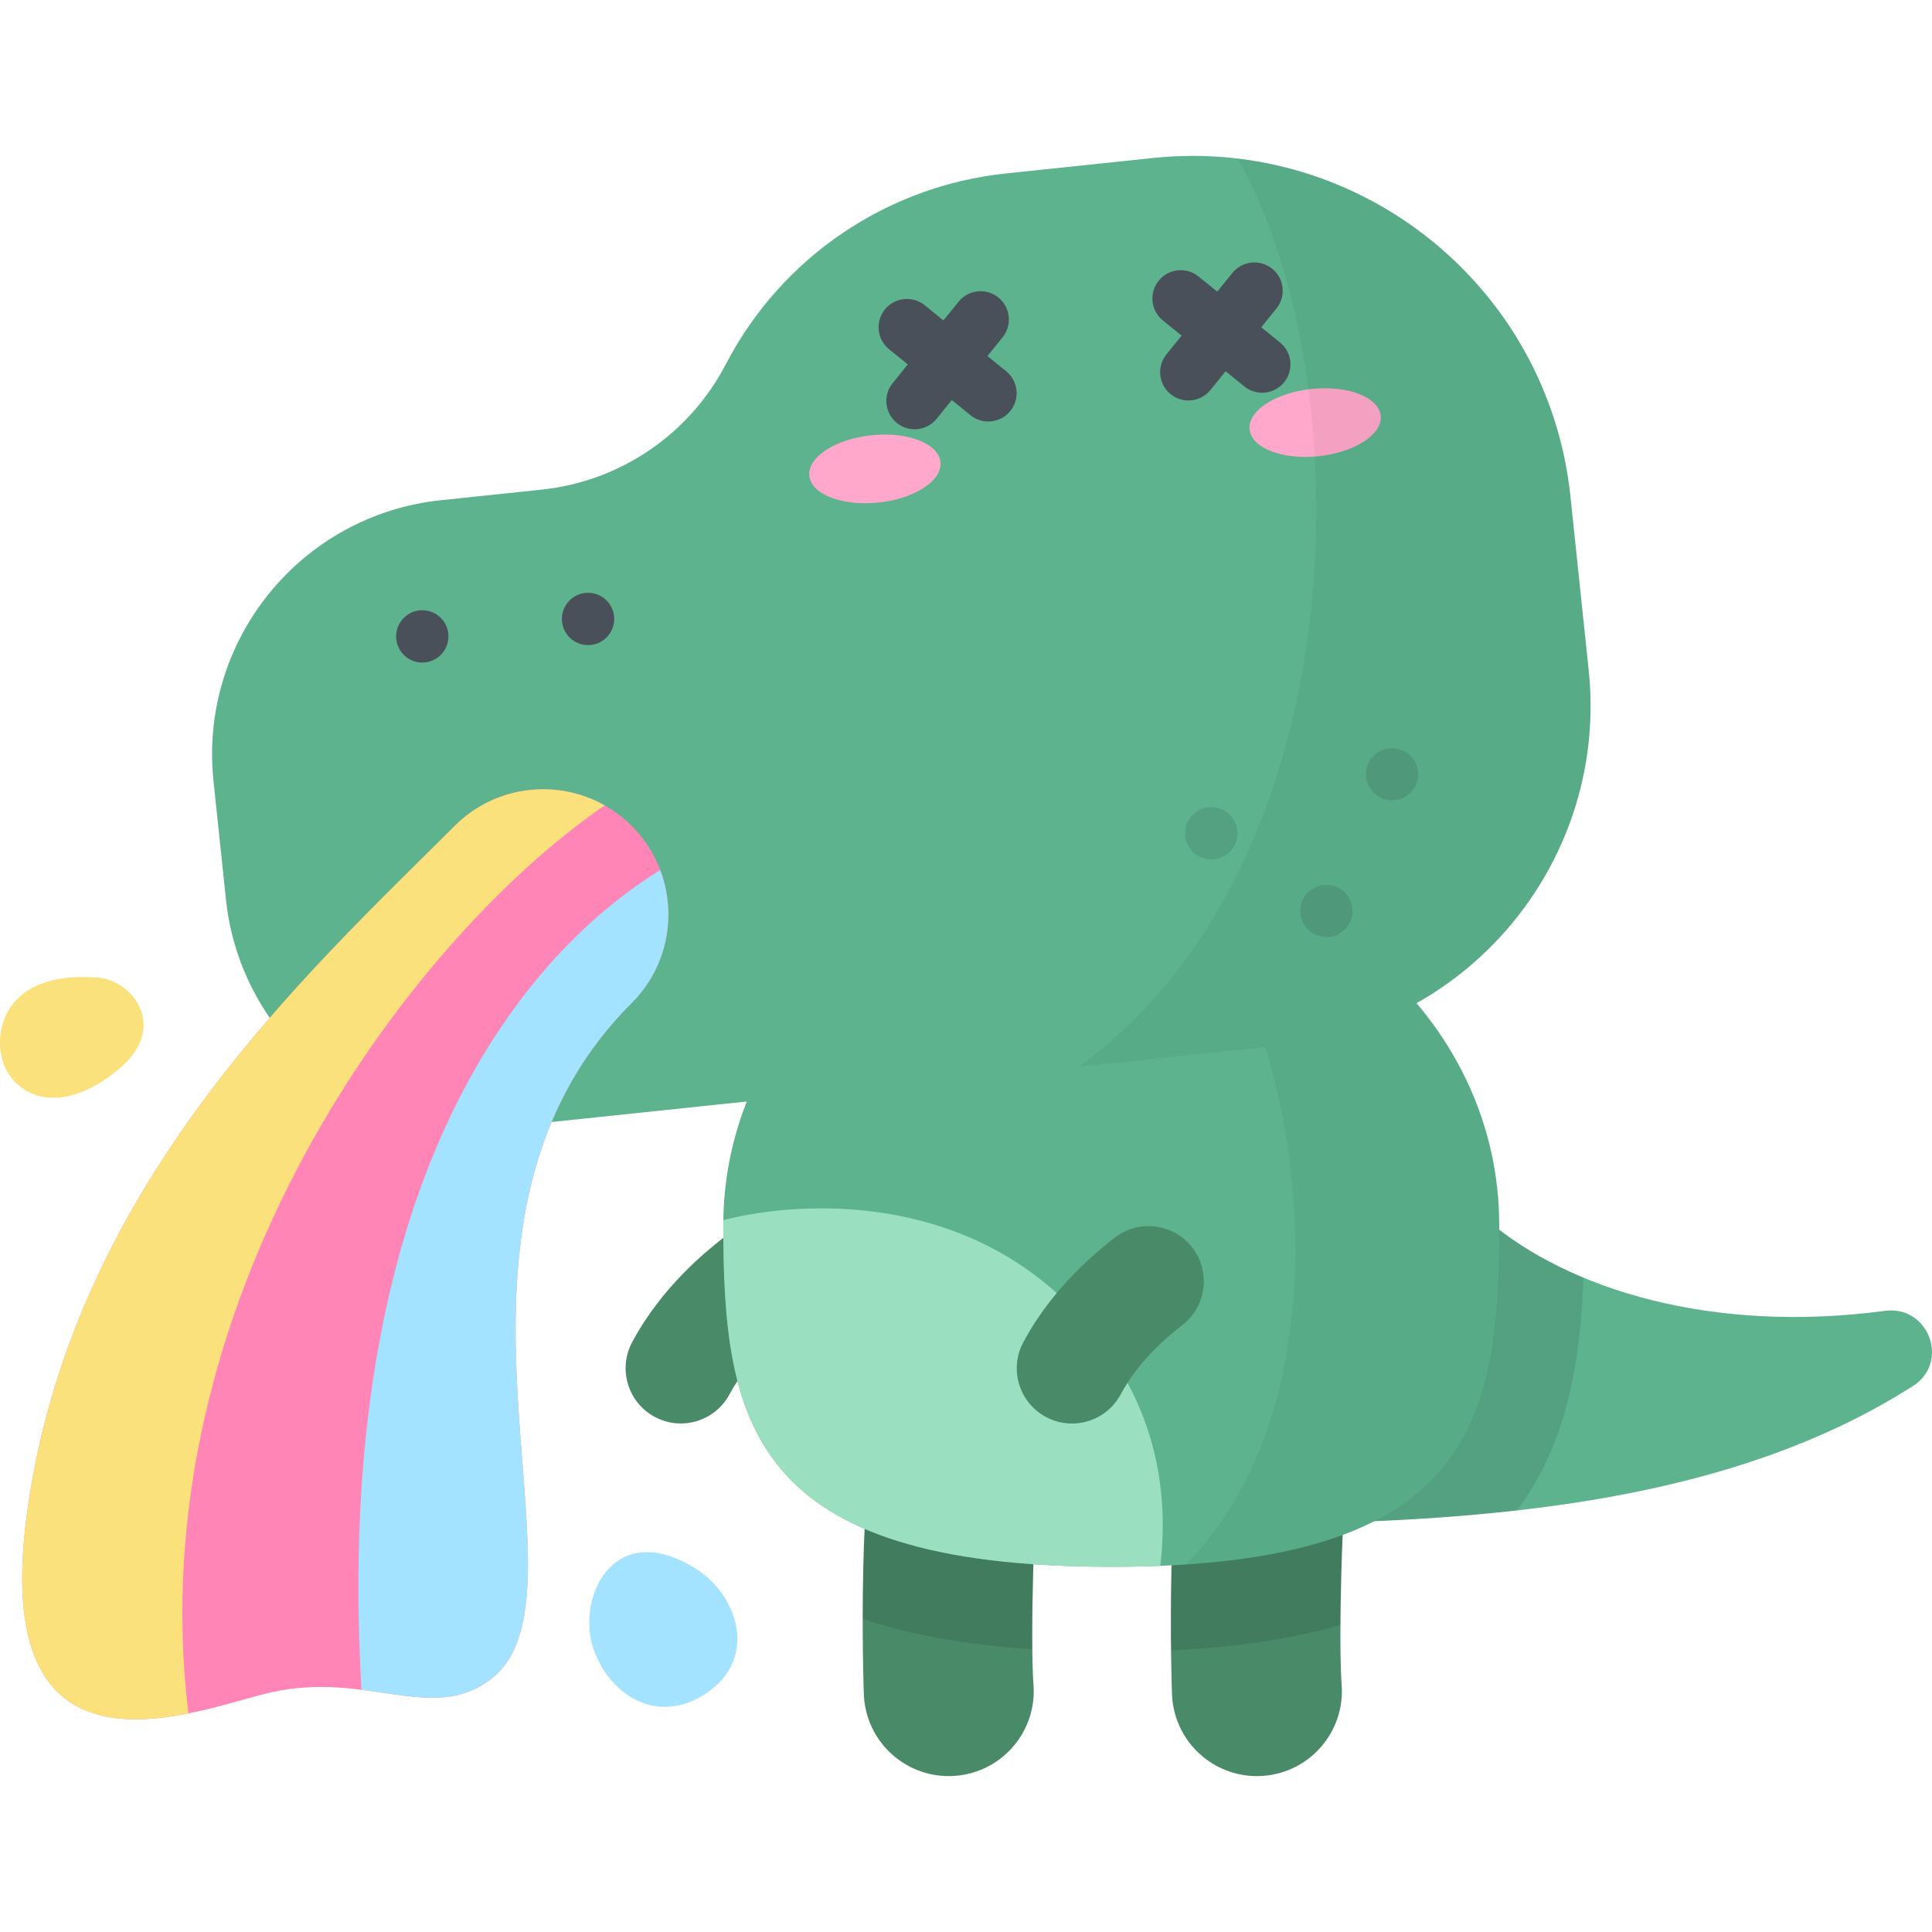
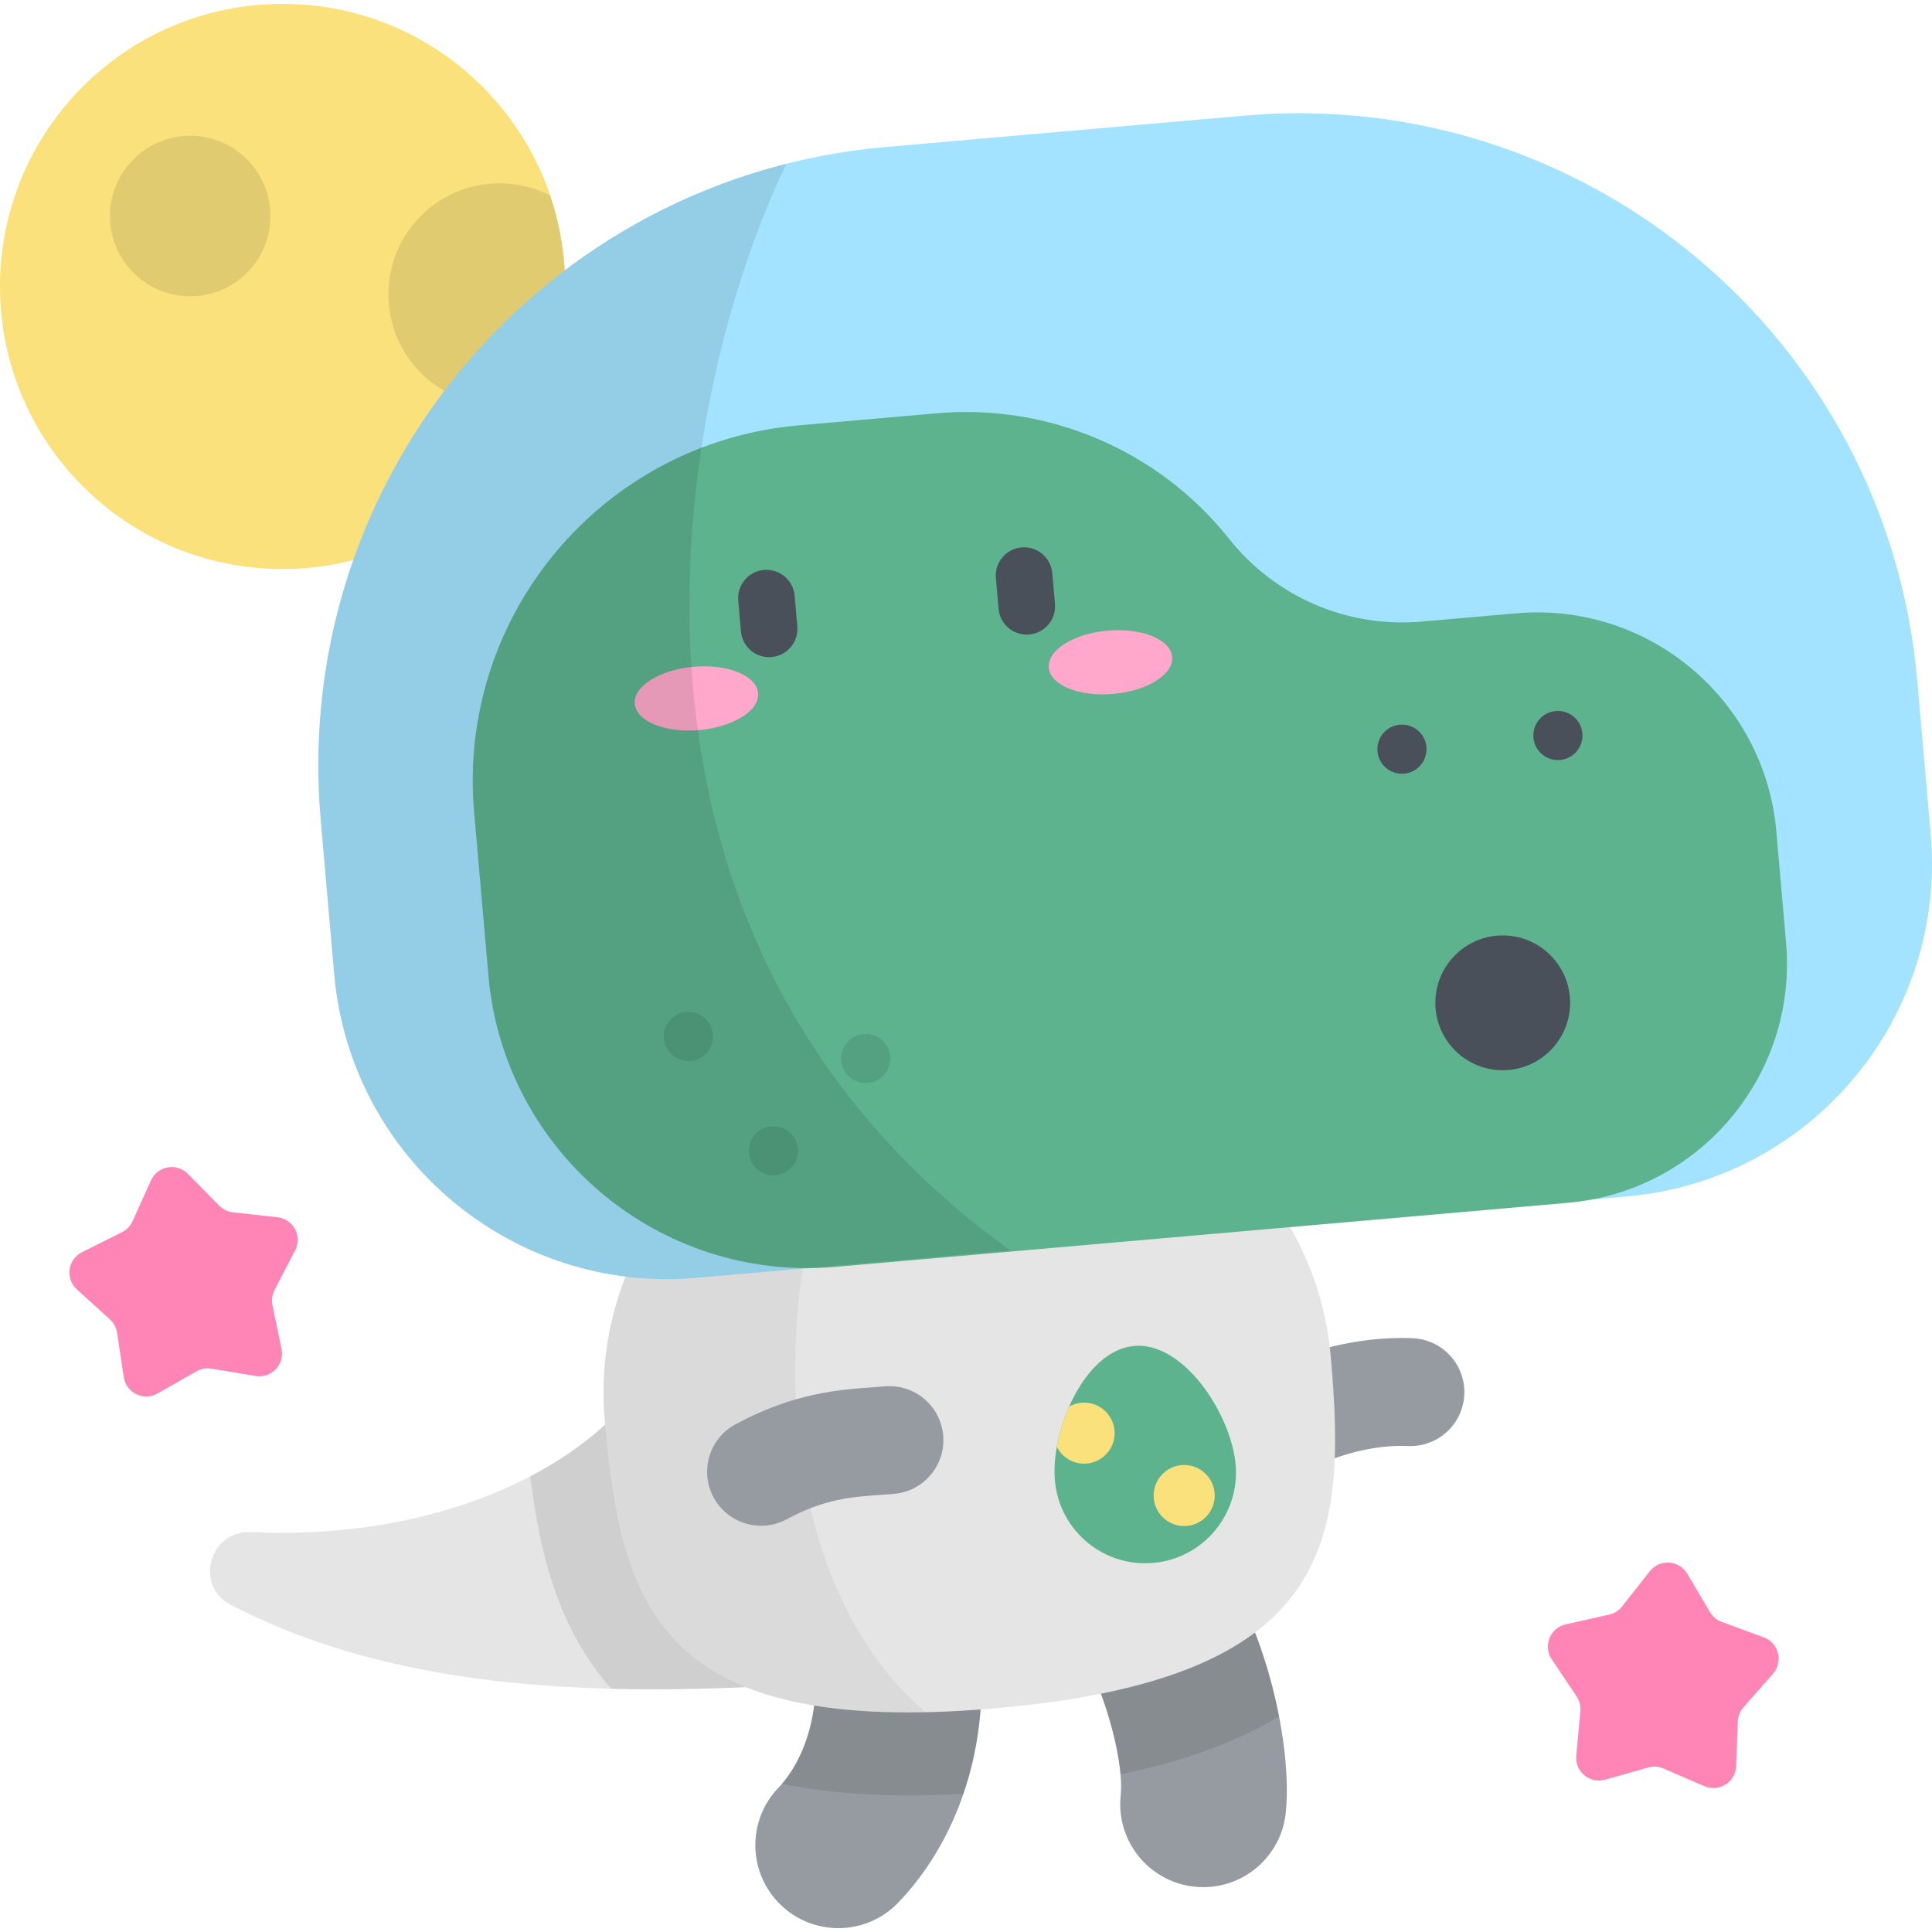
- <svg xmlns="http://www.w3.org/2000/svg" version="1.1" id="Capa_1" x="0px" y="0px" viewBox="0 0 512.001 512.001" style="enable-background:new 0 0 512.001 512.001;" xml:space="preserve">
-   <path style="fill:#498A68;" d="M180.421,377.234c5.228,0,10.286-2.808,12.922-7.741c5.023-9.397,13.077-15.775,16.109-18.176  l0.365-0.289c6.329-5.029,7.382-14.236,2.353-20.566c-5.029-6.329-14.236-7.384-20.566-2.354l-0.325,0.258  c-3.923,3.106-15.86,12.559-23.753,27.328c-3.811,7.13-1.12,15.998,6.009,19.809C175.731,376.677,178.093,377.234,180.421,377.234z" />
-   <path style="fill:#5CB38E;" d="M302.496,404.054c68.306,0,146.915,0,204.462-36.741c9.847-6.287,4.152-21.471-7.428-19.925  c-45.572,6.084-83.852-5.517-105.68-24.308L302.496,404.054z" />
-   <path style="opacity:0.1;enable-background:new    ;" d="M419.616,338.582c-0.761,21.814-4.11,43.589-17.556,61.694  c-33.299,3.778-67.562,3.778-99.563,3.778l91.354-80.974C400.846,329.104,409.54,334.382,419.616,338.582z" />
+ <svg xmlns="http://www.w3.org/2000/svg" version="1.1" id="Capa_1" x="0px" y="0px" viewBox="0 0 512 512" style="enable-background:new 0 0 512 512;" xml:space="preserve">
+   <circle style="fill:#FAE17C;" cx="74.889" cy="75.911" r="74.889" />
+   <g style="opacity:0.1;">
+     <circle cx="50.41" cy="57.25" r="21.269" />
+     <path d="M102.925,78.018c0,16.261,13.182,29.442,29.442,29.442c4.078,0,7.962-0.83,11.493-2.329   c3.809-8.979,5.917-18.854,5.917-29.221c0-8.432-1.414-16.529-3.984-24.093c-4.027-2.068-8.589-3.243-13.427-3.243   C116.107,48.576,102.925,61.757,102.925,78.018z" />
+   </g>
+   <path style="fill:#959BA0;" d="M345.451,388.547c-5.766,0-11.198-3.514-13.367-9.225c-2.803-7.381,0.909-15.638,8.29-18.441  l0.364-0.138c4.417-1.686,17.859-6.819,33.689-6.094c7.887,0.36,13.989,7.046,13.628,14.934c-0.36,7.888-7.065,13.989-14.934,13.629  c-9.878-0.443-18.822,2.96-22.187,4.244l-0.409,0.156C348.853,388.246,347.138,388.547,345.451,388.547z" />
+   <path style="fill:#E5E5E5;" d="M255.481,442.923c-63.919,5.592-137.477,12.028-194.335-17.641c-9.73-5.077-5.643-19.752,5.32-19.254  c43.143,1.962,78.013-12.027,96.901-31.398L255.481,442.923z" />
+   <path style="opacity:0.1;enable-background:new    ;" d="M140.525,391.245c2.498,20.35,7.414,40.452,21.479,56.293  c31.469,0.809,63.531-1.995,93.477-4.615l-92.114-68.293C157.313,380.839,149.61,386.49,140.525,391.245z" />
  <g>
-     <path style="fill:#498A68;" d="M310.646,449.89c-0.277-3.604-1.721-61.222,4.349-76.122c4.693-11.518,17.834-17.051,29.352-12.359   c11.046,4.5,16.588,16.773,12.882,27.931c-1.614,8.311-2.542,45.844-1.677,57.099c0.953,12.4-8.327,23.225-20.727,24.179   c-0.587,0.045-1.171,0.067-1.751,0.067C321.422,470.684,311.555,461.703,310.646,449.89z M356.706,390.759   c0.003-0.009,0.007-0.017,0.01-0.026C356.712,390.742,356.709,390.751,356.706,390.759z" />
-     <path style="fill:#498A68;" d="M228.978,449.892c-0.277-3.604-1.724-61.222,4.35-76.127c4.695-11.518,17.84-17.049,29.353-12.355   c11.046,4.502,16.587,16.775,12.88,27.932c-1.615,8.315-2.543,45.843-1.677,57.094c0.954,12.4-8.325,23.226-20.724,24.18   c-0.588,0.046-1.173,0.068-1.753,0.068C239.755,470.684,229.887,461.704,228.978,449.892z M275.036,390.762   c0.003-0.008,0.007-0.017,0.01-0.025C275.043,390.745,275.04,390.754,275.036,390.762z" />
+     <path style="fill:#959BA0;" d="M222.165,510.978c-5.472,0-10.951-2.029-15.214-6.114c-8.771-8.404-9.068-22.327-0.664-31.098   c5.027-5.247,8.497-13.339,9.52-22.201c1.029-8.916-0.788-15.122-1.83-16.729c-6.602-10.197-3.687-23.815,6.51-30.416   c10.194-6.601,23.814-3.688,30.415,6.509c14.594,22.541,12.905,66.39-12.854,93.271   C233.729,508.709,227.952,510.978,222.165,510.978z" />
+     <path style="fill:#959BA0;" d="M318.896,500.117c-0.754,0-1.513-0.039-2.28-0.117c-12.083-1.245-20.87-12.049-19.625-24.132   c1.089-10.576-5.885-31.859-10.257-36.974c-9.289-7.245-11.241-20.604-4.279-30.226c7.12-9.841,20.871-12.047,30.712-4.927   c19.151,13.856,29.769,55.393,27.581,76.633C339.582,491.69,330.029,500.116,318.896,500.117z M287.369,439.37   c0.003,0.003,0.007,0.006,0.012,0.009C287.376,439.376,287.373,439.374,287.369,439.37z" />
  </g>
-   <path style="opacity:0.1;enable-background:new    ;" d="M228.63,429.022c0.018-19.141,0.843-45.798,4.698-55.257  c4.695-11.518,17.84-17.049,29.353-12.355c11.046,4.502,16.587,16.775,12.88,27.932c-1.295,6.668-2.147,32.109-1.988,47.734  C256.188,435.934,241.291,433.277,228.63,429.022z" />
-   <path style="opacity:0.1;enable-background:new    ;" d="M344.347,361.409c11.046,4.5,16.588,16.773,12.882,27.931  c-1.128,5.808-1.92,25.883-2,41.293c-12.776,3.695-27.669,5.911-44.888,6.731c-0.208-18.715,0.2-52.659,4.654-63.595  C319.688,362.25,332.829,356.717,344.347,361.409z" />
-   <path style="fill:#5CB38E;" d="M191.683,324.602c0,52.572,7.141,90.612,102.812,90.612s102.812-38.04,102.812-90.612  s-46.03-95.19-102.812-95.19S191.683,272.03,191.683,324.602z" />
-   <path style="fill:#9BDFC1;" d="M191.683,324.602c0-0.419,0.011-0.835,0.017-1.253c21.414-5.496,63.89-7.094,93.447,24.318  c21.539,22.891,24.656,47.592,22.346,67.293c-4.141,0.168-8.469,0.254-12.998,0.254  C198.824,415.214,191.683,377.174,191.683,324.602z" />
-   <path style="opacity:0.05;enable-background:new    ;" d="M314.013,231.132c47.446,8.443,83.294,47.077,83.294,93.469  c0,48.679-6.134,84.894-82.993,89.991C356.988,371.278,348.734,281.845,314.013,231.132z" />
-   <path style="fill:#5CB38E;" d="M192.358,96.519L192.358,96.519c14.685-28.239,42.559-47.226,74.213-50.553l38.911-4.09  c55.321-5.815,104.88,34.318,110.695,89.639l4.84,46.053c5.218,49.65-30.8,94.129-80.45,99.347l-206.268,21.68  c-37.194,3.909-70.514-23.073-74.424-60.267l-3.294-31.343c-3.909-37.194,23.073-70.514,60.267-74.423l26.721-2.809  C164.38,127.566,182.704,115.083,192.358,96.519z" />
+   <path style="opacity:0.1;enable-background:new    ;" d="M313.166,403.74c-9.841-7.12-23.591-4.914-30.712,4.927  c-6.962,9.622-5.01,22.98,4.279,30.226c3.687,4.314,9.224,20.126,10.216,31.318c16.921-3.499,30.819-8.571,42.006-15.362  C335.115,435.035,326.087,413.089,313.166,403.74z" />
+   <path style="opacity:0.1;enable-background:new    ;" d="M220.488,404.42c-10.197,6.602-13.112,20.219-6.51,30.416  c1.042,1.608,2.859,7.814,1.83,16.729c-0.957,8.294-4.058,15.912-8.572,21.156c9.944,2.056,21.045,3.08,33.364,3.08  c4.666,0,9.593-0.146,14.721-0.431c7.961-23.248,5.641-48.906-4.417-64.442C244.301,400.732,230.682,397.82,220.488,404.42z" />
+   <path style="fill:#E5E5E5;" d="M352.67,359.502c4.304,49.195,0.736,85.376-88.789,93.208s-99.321-27.18-103.625-76.374  s35.28-92.843,88.414-97.492S348.366,310.308,352.67,359.502z" />
+   <path style="fill:#5CB38E;" d="M327.455,388.146c1.157,13.227-8.627,24.888-21.855,26.045c-13.227,1.157-24.888-8.627-26.045-21.855  c-1.157-13.227,7.787-34.49,21.014-35.647C313.797,355.532,326.298,374.919,327.455,388.146z" />
+   <g>
+     <circle style="fill:#FAE17C;" cx="313.82" cy="396.33" r="8.089" />
+     <path style="fill:#FAE17C;" d="M286.592,371.742c-1.185,0.104-2.284,0.464-3.258,1.013c-1.519,3.447-2.626,7.121-3.261,10.675   c1.445,2.872,4.53,4.725,7.928,4.428c4.45-0.389,7.742-4.313,7.353-8.763C294.965,374.645,291.042,371.353,286.592,371.742z" />
+   </g>
+   <path style="opacity:0.05;enable-background:new    ;" d="M230.547,282.052c-43.707,11.785-74.089,50.872-70.291,94.284  c3.985,45.552,12.69,78.938,85.029,77.415C201.807,416.714,202.208,332.349,230.547,282.052z" />
+   <path style="fill:#A3E3FF;" d="M431.16,317.065l-246.66,21.58c-48.72,4.262-91.671-31.778-95.934-80.498L84.993,217.3  c-7.924-90.57,59.074-170.415,149.644-178.338l95.109-8.321c90.57-7.924,170.414,59.074,178.338,149.644l3.574,40.847  C515.92,269.852,479.88,312.803,431.16,317.065z" />
+   <path style="fill:#5CB38E;" d="M325.755,142.833L325.755,142.833c-18.602-23.406-47.707-35.918-77.491-33.312l-36.612,3.203  c-52.052,4.554-90.557,50.442-86.003,102.494l3.791,43.332c4.087,46.716,45.271,81.274,91.987,77.187l194.081-16.98  c34.996-3.062,60.884-33.914,57.822-68.91l-2.58-29.491c-3.062-34.996-33.914-60.884-68.91-57.822l-25.142,2.2  C357.118,166.446,337.984,158.221,325.755,142.833z" />
+   <circle style="fill:#495059;" cx="398.24" cy="265.76" r="17.861" />
  <g style="opacity:0.1;">
-     <circle cx="368.911" cy="205.18" r="6.932" />
-     <circle cx="321.001" cy="220.84" r="6.932" />
-     <circle cx="351.521" cy="241.41" r="6.932" />
+     <circle cx="182.44" cy="274.67" r="6.511" />
+     <circle cx="229.42" cy="280.53" r="6.511" />
+     <circle cx="204.97" cy="304.96" r="6.511" />
  </g>
  <g>
-     <ellipse transform="matrix(0.1045 0.9945 -0.9945 0.1045 423.4851 -246.323)" style="fill:#FFA8CB;" cx="348.524" cy="111.996" rx="8.963" ry="17.471" />
-     <ellipse transform="matrix(-0.1045 -0.9945 0.9945 -0.1045 132.5091 367.8411)" style="fill:#FFA8CB;" cx="231.862" cy="124.263" rx="8.963" ry="17.471" />
+     <ellipse transform="matrix(-0.0872 -0.9962 0.9962 -0.0872 16.2531 385.0783)" style="fill:#FFA8CB;" cx="184.548" cy="185.093" rx="8.419" ry="16.411" />
+     <ellipse transform="matrix(0.0872 0.9962 -0.9962 0.0872 443.4648 -132.9582)" style="fill:#FFA8CB;" cx="294.285" cy="175.51" rx="8.419" ry="16.411" />
  </g>
  <g>
-     <path style="fill:#495059;" d="M314.948,106.131c-1.657,0-3.326-0.547-4.715-1.672c-3.22-2.607-3.716-7.33-1.108-10.548   l17.478-21.583c2.605-3.218,7.328-3.716,10.548-1.109s3.716,7.33,1.108,10.548l-17.478,21.583   C319.3,105.181,317.134,106.131,314.948,106.131z" />
-     <path style="fill:#495059;" d="M334.479,104.078c-1.657,0-3.326-0.547-4.715-1.672l-21.583-17.477   c-3.219-2.607-3.716-7.33-1.108-10.548c2.605-3.218,7.328-3.716,10.548-1.109l21.583,17.477c3.219,2.607,3.716,7.33,1.108,10.548   C338.83,103.128,336.664,104.078,334.479,104.078z" />
-     <path style="fill:#495059;" d="M261.914,111.705c-1.657,0-3.326-0.547-4.715-1.672l-21.582-17.478   c-3.22-2.607-3.716-7.33-1.108-10.549c2.605-3.217,7.329-3.715,10.548-1.108l21.582,17.478c3.22,2.607,3.716,7.33,1.108,10.549   C266.266,110.755,264.1,111.705,261.914,111.705z" />
-     <path style="fill:#495059;" d="M242.385,113.757c-1.657,0-3.326-0.547-4.715-1.672c-3.219-2.606-3.716-7.329-1.109-10.548   l17.477-21.582c2.607-3.217,7.329-3.716,10.549-1.109c3.219,2.606,3.716,7.329,1.109,10.548l-17.477,21.583   C246.736,112.807,244.57,113.757,242.385,113.757z" />
-     <circle style="fill:#495059;" cx="155.841" cy="164.03" r="6.932" />
-     <circle style="fill:#495059;" cx="111.911" cy="168.65" r="6.932" />
+     <path style="fill:#495059;" d="M203.816,174.157c-3.847,0-7.121-2.942-7.463-6.847l-0.713-8.146   c-0.361-4.126,2.691-7.764,6.817-8.126c4.136-0.347,7.765,2.692,8.126,6.818l0.713,8.146c0.361,4.126-2.691,7.764-6.817,8.125   C204.257,174.147,204.035,174.157,203.816,174.157z" />
+     <path style="fill:#495059;" d="M272.093,168.183c-3.847,0-7.121-2.942-7.463-6.847l-0.713-8.146   c-0.361-4.126,2.691-7.764,6.817-8.125c4.137-0.354,7.765,2.692,8.126,6.818l0.713,8.146c0.361,4.126-2.691,7.764-6.817,8.125   C272.533,168.173,272.311,168.183,272.093,168.183z" />
+     <circle style="fill:#495059;" cx="371.53" cy="198.54" r="6.511" />
+     <circle style="fill:#495059;" cx="412.86" cy="194.92" r="6.511" />
  </g>
-   <path style="opacity:0.05;enable-background:new    ;" d="M327.997,42.022c45.673,5.431,83.17,41.821,88.181,89.493l4.84,46.053  c5.218,49.65-30.8,94.129-80.45,99.348l-54.551,5.734C360.604,228.074,360.716,99.596,327.997,42.022z" />
-   <path style="fill:#498A68;" d="M284.083,377.251c5.231,0,10.29-2.81,12.925-7.746c5.022-9.405,13.08-15.786,16.114-18.188  l0.365-0.289c6.329-5.029,7.382-14.237,2.353-20.566s-14.236-7.383-20.566-2.354l-0.324,0.258  c-3.927,3.109-15.873,12.569-23.766,27.351c-3.808,7.131-1.113,15.999,6.018,19.806  C279.397,376.695,281.758,377.251,284.083,377.251z" />
-   <path style="fill:#FF85B6;" d="M167.412,265.79c-60.413,60.414-7.829,156.44-37.248,179.138  c-15.585,12.024-32.771-2.15-58.268,3.558c-19.31,4.323-74.382,28.411-64.939-45.905c11.12-87.518,74.263-144.427,113.542-183.705  c12.955-12.955,33.959-12.955,46.913,0C180.366,231.831,180.366,252.835,167.412,265.79z" />
-   <path style="fill:#A3E3FF;" d="M174.972,230.574c4.475,11.826,1.962,25.694-7.56,35.216c-60.413,60.413-7.829,156.44-37.248,179.138  c-10.156,7.836-20.995,4.547-34.368,2.884C88.053,314.983,137.073,253.984,174.972,230.574z" />
-   <path style="fill:#FAE17C;" d="M120.498,218.877c10.772-10.772,27.105-12.578,39.752-5.437  C108.011,249.327,36.753,345.093,49.925,454.08c-22.76,4.534-49.813,2.372-42.968-51.498  C18.076,315.063,81.22,258.155,120.498,218.877z" />
-   <path style="fill:#A3E3FF;" d="M183.967,415.452c11.654,7.117,16.461,23.191,4.486,32.364c-11.974,9.173-25.369,3.6-30.826-9.865  C152.17,424.486,162.038,402.06,183.967,415.452z" />
-   <path style="fill:#FAE17C;" d="M26.191,259.103c8.77,0.738,19.021,13.214,4.826,24.634s-24.983,7.601-29.242,0  S-0.779,256.832,26.191,259.103z" />
+   <path style="fill:#959BA0;" d="M201.708,404.342c-5.083,0-10.003-2.716-12.589-7.5c-3.756-6.946-1.168-15.62,5.777-19.375  c15.413-8.332,27.469-9.191,36.273-9.818c1.124-0.08,2.222-0.158,3.297-0.252c7.866-0.685,14.799,5.132,15.487,12.996  c0.688,7.866-5.13,14.8-12.996,15.488c-1.225,0.107-2.477,0.197-3.758,0.288c-7.566,0.539-14.713,1.048-24.705,6.45  C206.332,403.788,204.003,404.342,201.708,404.342z" />
+   <path style="opacity:0.1;enable-background:new    ;" d="M208.411,43.4C131.506,62.857,77.856,135.723,84.993,217.3l3.574,40.847  c4.263,48.72,47.214,84.76,95.934,80.498l83.228-7.281C152.587,248.52,177.948,106.556,208.411,43.4z" />
+   <g>
+     <path style="fill:#FF85B6;" d="M436.773,468.402l-11.404,3.236c-4.074,1.156-8.04-2.139-7.648-6.356l1.096-11.803   c0.128-1.381-0.223-2.763-0.995-3.915l-6.602-9.845c-2.359-3.518-0.45-8.307,3.682-9.238l11.564-2.605   c1.353-0.305,2.559-1.066,3.415-2.157l7.324-9.321c2.617-3.331,7.762-2.995,9.923,0.647l6.051,10.194   c0.708,1.192,1.805,2.104,3.106,2.582l11.128,4.085c3.976,1.459,5.247,6.456,2.451,9.638l-7.825,8.905   c-0.915,1.042-1.443,2.367-1.496,3.752l-0.446,11.846c-0.159,4.232-4.519,6.985-8.409,5.309l-10.887-4.69   C439.531,468.117,438.107,468.024,436.773,468.402z" />
+     <path style="fill:#FF85B6;" d="M52.048,363.415l-10.295,5.876c-3.678,2.099-8.318-0.149-8.949-4.338l-1.765-11.722   c-0.207-1.371-0.879-2.629-1.905-3.562l-8.77-7.976c-3.133-2.85-2.428-7.957,1.36-9.851l10.603-5.301   c1.24-0.62,2.229-1.649,2.799-2.913L40,312.824c1.742-3.861,6.817-4.768,9.789-1.751l8.318,8.445   c0.973,0.988,2.257,1.61,3.635,1.762l11.783,1.298c4.21,0.464,6.642,5.01,4.69,8.769l-5.462,10.521   c-0.639,1.231-0.834,2.644-0.552,4.001l2.407,11.607c0.86,4.147-2.713,7.865-6.891,7.171l-11.694-1.943   C54.656,362.477,53.252,362.728,52.048,363.415z" />
+   </g>
  <g>
</g>
  <g>
</g>
  <g>
</g>
  <g>
</g>
  <g>
</g>
  <g>
</g>
  <g>
</g>
  <g>
</g>
  <g>
</g>
  <g>
</g>
  <g>
</g>
  <g>
</g>
  <g>
</g>
  <g>
</g>
  <g>
</g>
</svg>
